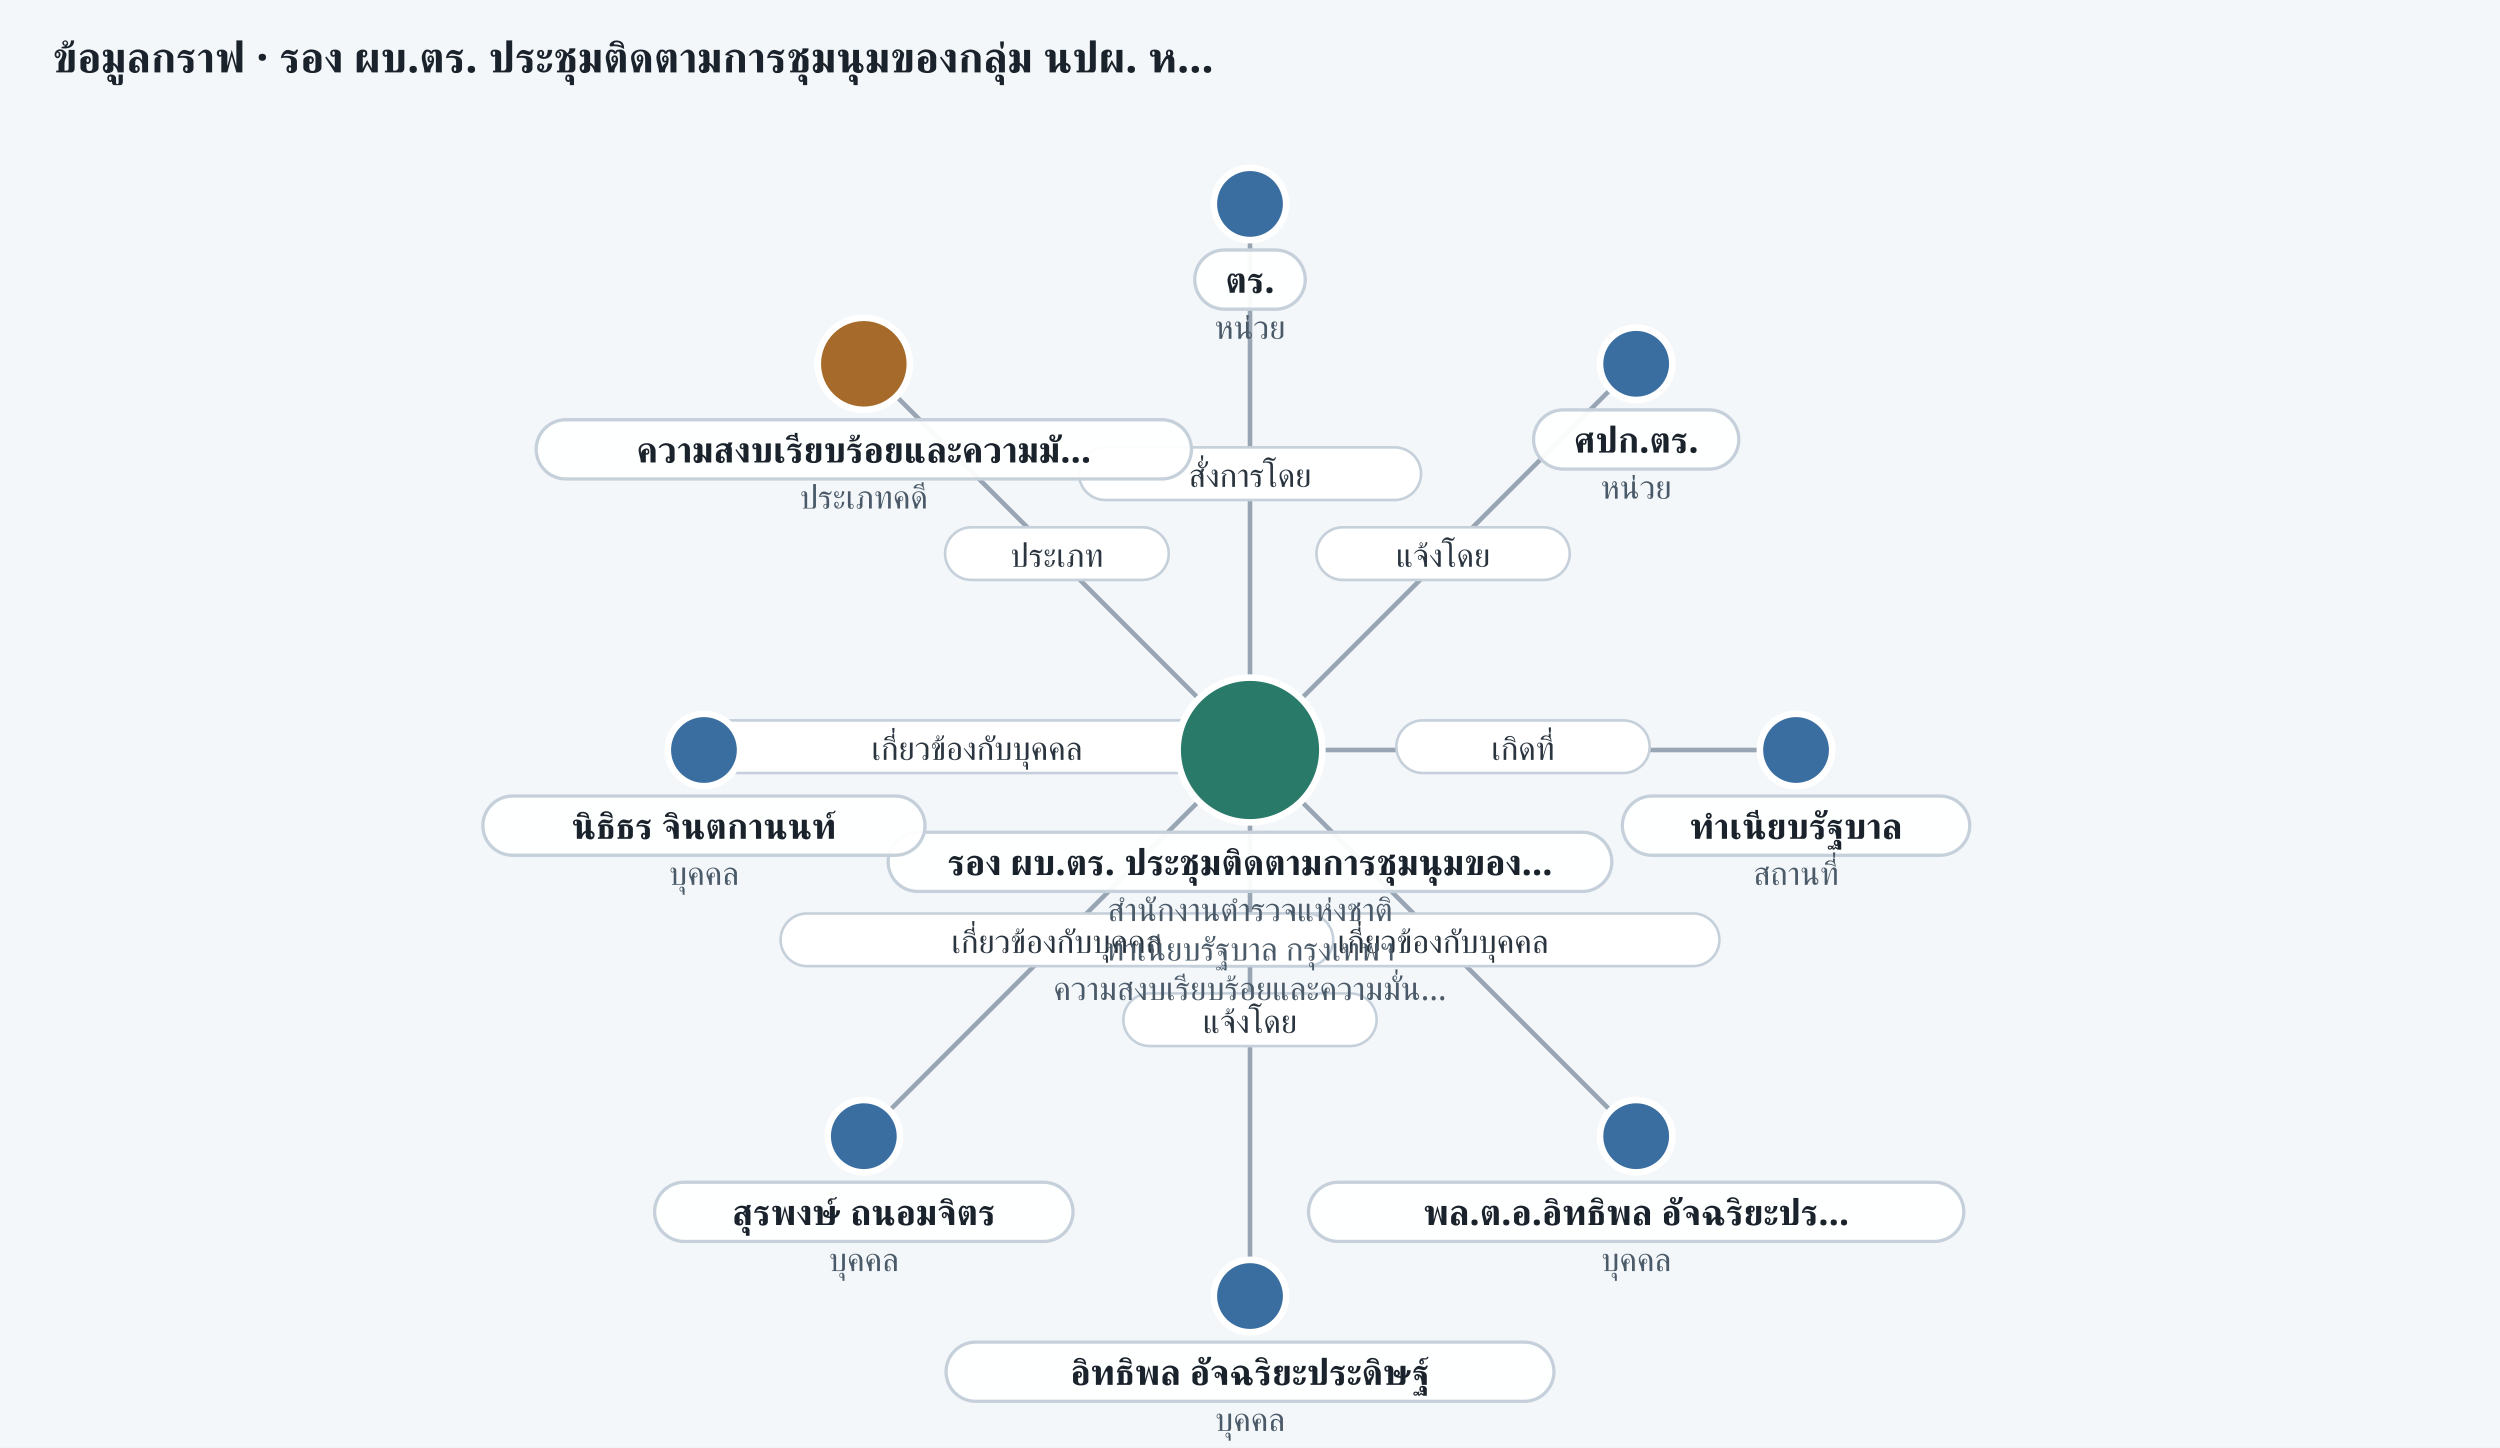
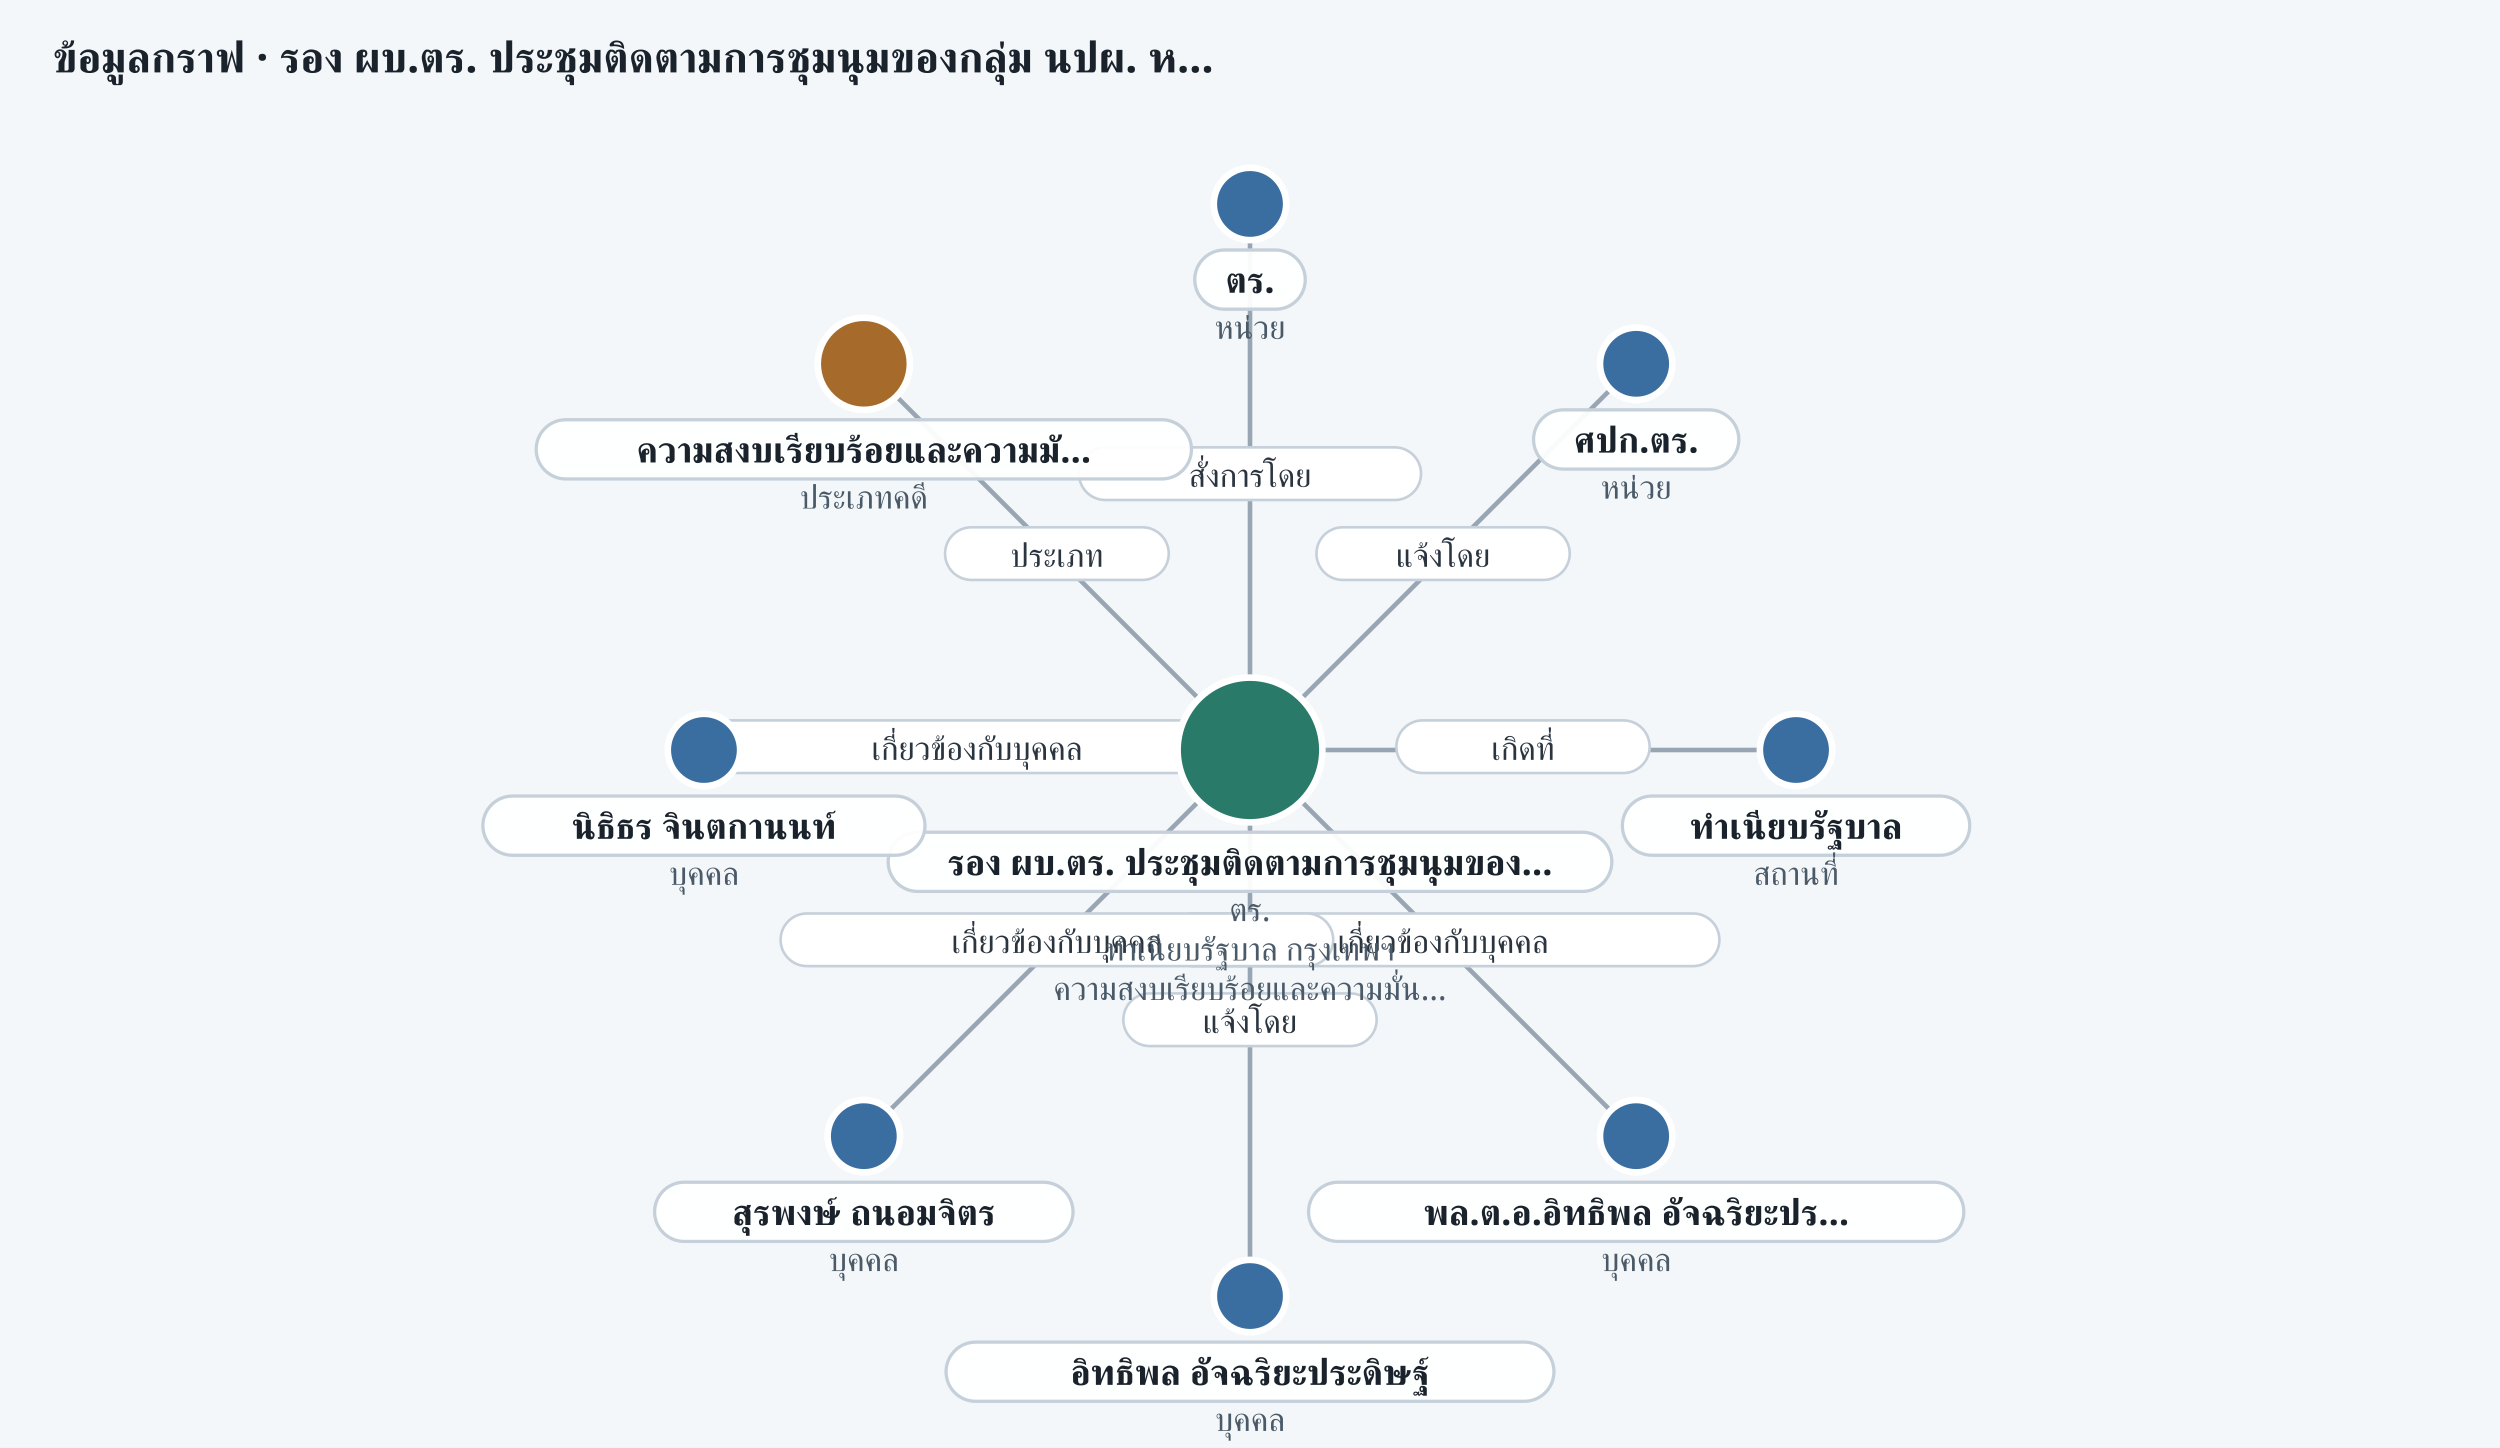
<svg xmlns="http://www.w3.org/2000/svg" width="760" height="440" viewBox="0 0 760 440" role="img" aria-label="ego graph 20261111-public-01">
  <rect width="100%" height="100%" fill="#f4f7fa" />
  <text x="16" y="22" font-size="13" font-weight="700" fill="#1a222c" font-family="Sarabun, Anuphan, sans-serif">ข้อมูลกราฟ · รอง ผบ.ตร. ประชุมติดตามการชุมนุมของกลุ่ม นปผ. ห…</text>
  <line x1="380.0" y1="228.0" x2="380.0" y2="62.0" stroke="#7a8a9a" stroke-width="1.4" opacity="0.75" />
  <rect x="328.0" y="136.0" width="104.0" height="16" rx="8" fill="#fff" stroke="#c5d0da" stroke-width="0.8" />
  <text x="380.0" y="148.0" text-anchor="middle" font-size="10" fill="#2a3540" font-family="Sarabun, Anuphan, sans-serif">สั่งการโดย</text>
  <line x1="380.0" y1="228.0" x2="497.4" y2="110.6" stroke="#7a8a9a" stroke-width="1.4" opacity="0.75" />
  <rect x="400.2" y="160.3" width="77.0" height="16" rx="8" fill="#fff" stroke="#c5d0da" stroke-width="0.8" />
  <text x="438.7" y="172.3" text-anchor="middle" font-size="10" fill="#2a3540" font-family="Sarabun, Anuphan, sans-serif">แจ้งโดย</text>
  <line x1="380.0" y1="228.0" x2="546.0" y2="228.0" stroke="#7a8a9a" stroke-width="1.4" opacity="0.75" />
  <rect x="424.5" y="219.0" width="77.0" height="16" rx="8" fill="#fff" stroke="#c5d0da" stroke-width="0.8" />
  <text x="463.0" y="231.0" text-anchor="middle" font-size="10" fill="#2a3540" font-family="Sarabun, Anuphan, sans-serif">เกิดที่</text>
  <line x1="380.0" y1="228.0" x2="497.4" y2="345.4" stroke="#7a8a9a" stroke-width="1.4" opacity="0.75" />
  <rect x="354.7" y="277.7" width="168.0" height="16" rx="8" fill="#fff" stroke="#c5d0da" stroke-width="0.8" />
  <text x="438.7" y="289.7" text-anchor="middle" font-size="10" fill="#2a3540" font-family="Sarabun, Anuphan, sans-serif">เกี่ยวข้องกับบุคคล</text>
  <line x1="380.0" y1="228.0" x2="380.0" y2="394.0" stroke="#7a8a9a" stroke-width="1.4" opacity="0.75" />
  <rect x="341.5" y="302.0" width="77.0" height="16" rx="8" fill="#fff" stroke="#c5d0da" stroke-width="0.8" />
  <text x="380.0" y="314.0" text-anchor="middle" font-size="10" fill="#2a3540" font-family="Sarabun, Anuphan, sans-serif">แจ้งโดย</text>
  <line x1="380.0" y1="228.0" x2="262.6" y2="345.4" stroke="#7a8a9a" stroke-width="1.4" opacity="0.75" />
  <rect x="237.3" y="277.7" width="168.0" height="16" rx="8" fill="#fff" stroke="#c5d0da" stroke-width="0.8" />
  <text x="321.3" y="289.7" text-anchor="middle" font-size="10" fill="#2a3540" font-family="Sarabun, Anuphan, sans-serif">เกี่ยวข้องกับบุคคล</text>
  <line x1="380.0" y1="228.0" x2="214.0" y2="228.0" stroke="#7a8a9a" stroke-width="1.4" opacity="0.75" />
  <rect x="213.0" y="219.0" width="168.0" height="16" rx="8" fill="#fff" stroke="#c5d0da" stroke-width="0.8" />
  <text x="297.0" y="231.0" text-anchor="middle" font-size="10" fill="#2a3540" font-family="Sarabun, Anuphan, sans-serif">เกี่ยวข้องกับบุคคล</text>
  <line x1="380.0" y1="228.0" x2="262.6" y2="110.6" stroke="#7a8a9a" stroke-width="1.4" opacity="0.75" />
  <rect x="287.3" y="160.3" width="68.0" height="16" rx="8" fill="#fff" stroke="#c5d0da" stroke-width="0.8" />
  <text x="321.3" y="172.3" text-anchor="middle" font-size="10" fill="#2a3540" font-family="Sarabun, Anuphan, sans-serif">ประเภท</text>
  <circle cx="380.0" cy="228.0" r="22" fill="#2a7a6a" stroke="#fff" stroke-width="2" />
  <rect x="270.0" y="253.0" width="220.0" height="18" rx="9" fill="rgba(255,255,255,0.94)" stroke="#c5d0da" />
  <text x="380.0" y="266.0" text-anchor="middle" font-size="11" font-weight="600" fill="#1a222c" font-family="Sarabun, Anuphan, sans-serif">รอง ผบ.ตร. ประชุมติดตามการชุมนุมของ…</text>
-   <text x="380.0" y="280.0" text-anchor="middle" font-size="10" fill="#4a5a68" font-family="Sarabun, Anuphan, sans-serif">สำนักงานตำรวจแห่งชาติ</text>
+   <text x="380.0" y="280.0" text-anchor="middle" font-size="10" fill="#4a5a68" font-family="Sarabun, Anuphan, sans-serif">ตร.</text>
  <text x="380.0" y="292.0" text-anchor="middle" font-size="10" fill="#4a5a68" font-family="Sarabun, Anuphan, sans-serif">ทำเนียบรัฐบาล กรุงเทพฯ</text>
  <text x="380.0" y="304.0" text-anchor="middle" font-size="10" fill="#4a5a68" font-family="Sarabun, Anuphan, sans-serif">ความสงบเรียบร้อยและความมั่น…</text>
  <circle cx="380.0" cy="62.0" r="11" fill="#3a6ea0" stroke="#fff" stroke-width="2" />
  <rect x="363.2" y="76.0" width="33.6" height="18" rx="9" fill="rgba(255,255,255,0.94)" stroke="#c5d0da" />
  <text x="380.0" y="89.0" text-anchor="middle" font-size="11" font-weight="600" fill="#1a222c" font-family="Sarabun, Anuphan, sans-serif">ตร.</text>
  <text x="380.0" y="103.0" text-anchor="middle" font-size="10" fill="#4a5a68" font-family="Sarabun, Anuphan, sans-serif">หน่วย</text>
  <circle cx="497.4" cy="110.6" r="11" fill="#3a6ea0" stroke="#fff" stroke-width="2" />
  <rect x="466.2" y="124.6" width="62.4" height="18" rx="9" fill="rgba(255,255,255,0.94)" stroke="#c5d0da" />
  <text x="497.4" y="137.6" text-anchor="middle" font-size="11" font-weight="600" fill="#1a222c" font-family="Sarabun, Anuphan, sans-serif">ศปก.ตร.</text>
  <text x="497.4" y="151.6" text-anchor="middle" font-size="10" fill="#4a5a68" font-family="Sarabun, Anuphan, sans-serif">หน่วย</text>
  <circle cx="546.0" cy="228.0" r="11" fill="#3a6ea0" stroke="#fff" stroke-width="2" />
  <rect x="493.2" y="242.0" width="105.6" height="18" rx="9" fill="rgba(255,255,255,0.94)" stroke="#c5d0da" />
  <text x="546.0" y="255.0" text-anchor="middle" font-size="11" font-weight="600" fill="#1a222c" font-family="Sarabun, Anuphan, sans-serif">ทำเนียบรัฐบาล</text>
  <text x="546.0" y="269.0" text-anchor="middle" font-size="10" fill="#4a5a68" font-family="Sarabun, Anuphan, sans-serif">สถานที่</text>
  <circle cx="497.4" cy="345.4" r="11" fill="#3a6ea0" stroke="#fff" stroke-width="2" />
  <rect x="397.8" y="359.4" width="199.2" height="18" rx="9" fill="rgba(255,255,255,0.94)" stroke="#c5d0da" />
  <text x="497.4" y="372.4" text-anchor="middle" font-size="11" font-weight="600" fill="#1a222c" font-family="Sarabun, Anuphan, sans-serif">พล.ต.อ.อิทธิพล อัจฉริยะปร…</text>
  <text x="497.4" y="386.4" text-anchor="middle" font-size="10" fill="#4a5a68" font-family="Sarabun, Anuphan, sans-serif">บุคคล</text>
  <circle cx="380.0" cy="394.0" r="11" fill="#3a6ea0" stroke="#fff" stroke-width="2" />
  <rect x="287.6" y="408.0" width="184.8" height="18" rx="9" fill="rgba(255,255,255,0.94)" stroke="#c5d0da" />
  <text x="380.0" y="421.0" text-anchor="middle" font-size="11" font-weight="600" fill="#1a222c" font-family="Sarabun, Anuphan, sans-serif">อิทธิพล อัจฉริยะประดิษฐ์</text>
  <text x="380.0" y="435.0" text-anchor="middle" font-size="10" fill="#4a5a68" font-family="Sarabun, Anuphan, sans-serif">บุคคล</text>
  <circle cx="262.6" cy="345.4" r="11" fill="#3a6ea0" stroke="#fff" stroke-width="2" />
  <rect x="199.0" y="359.4" width="127.2" height="18" rx="9" fill="rgba(255,255,255,0.94)" stroke="#c5d0da" />
  <text x="262.6" y="372.4" text-anchor="middle" font-size="11" font-weight="600" fill="#1a222c" font-family="Sarabun, Anuphan, sans-serif">สุรพงษ์ ถนอมจิตร</text>
  <text x="262.6" y="386.4" text-anchor="middle" font-size="10" fill="#4a5a68" font-family="Sarabun, Anuphan, sans-serif">บุคคล</text>
  <circle cx="214.0" cy="228.0" r="11" fill="#3a6ea0" stroke="#fff" stroke-width="2" />
  <rect x="146.8" y="242.0" width="134.4" height="18" rx="9" fill="rgba(255,255,255,0.94)" stroke="#c5d0da" />
  <text x="214.0" y="255.0" text-anchor="middle" font-size="11" font-weight="600" fill="#1a222c" font-family="Sarabun, Anuphan, sans-serif">นิธิธร จินตกานนท์</text>
  <text x="214.0" y="269.0" text-anchor="middle" font-size="10" fill="#4a5a68" font-family="Sarabun, Anuphan, sans-serif">บุคคล</text>
  <circle cx="262.6" cy="110.6" r="14" fill="#a66b2a" stroke="#fff" stroke-width="2" />
  <rect x="163.0" y="127.6" width="199.2" height="18" rx="9" fill="rgba(255,255,255,0.94)" stroke="#c5d0da" />
  <text x="262.6" y="140.6" text-anchor="middle" font-size="11" font-weight="600" fill="#1a222c" font-family="Sarabun, Anuphan, sans-serif">ความสงบเรียบร้อยและความมั…</text>
  <text x="262.6" y="154.6" text-anchor="middle" font-size="10" fill="#4a5a68" font-family="Sarabun, Anuphan, sans-serif">ประเภทคดี</text>
</svg>
